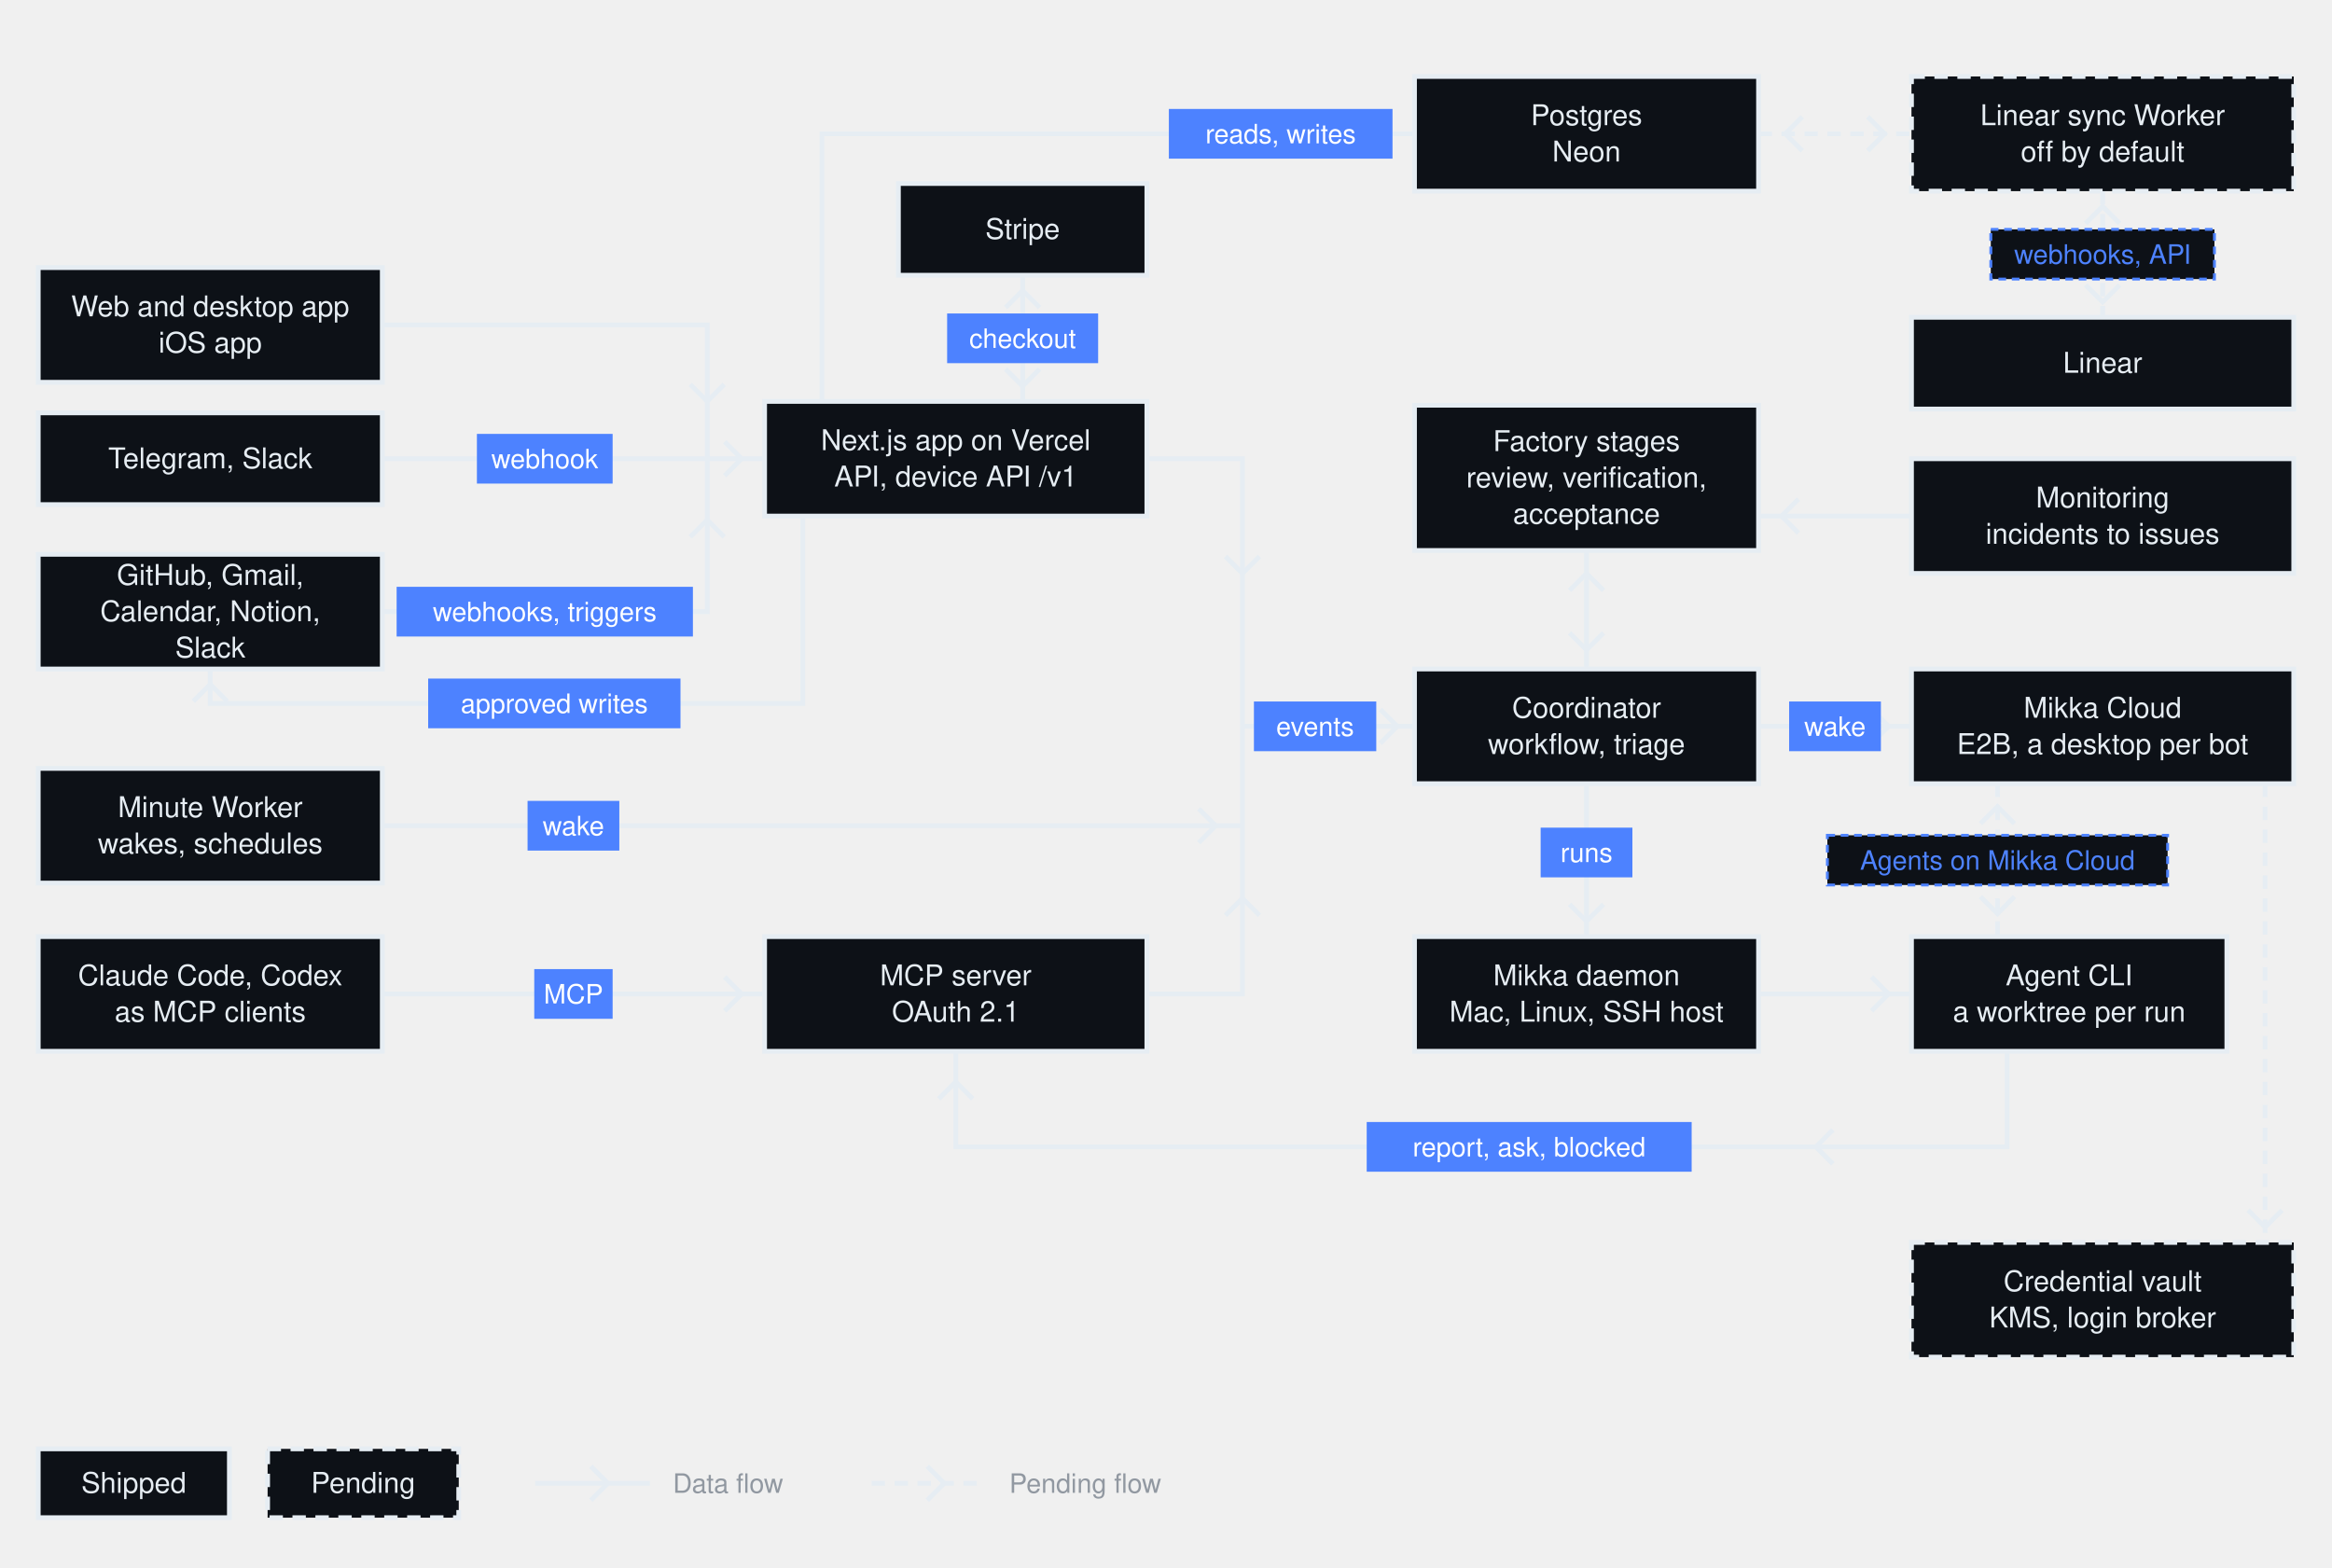
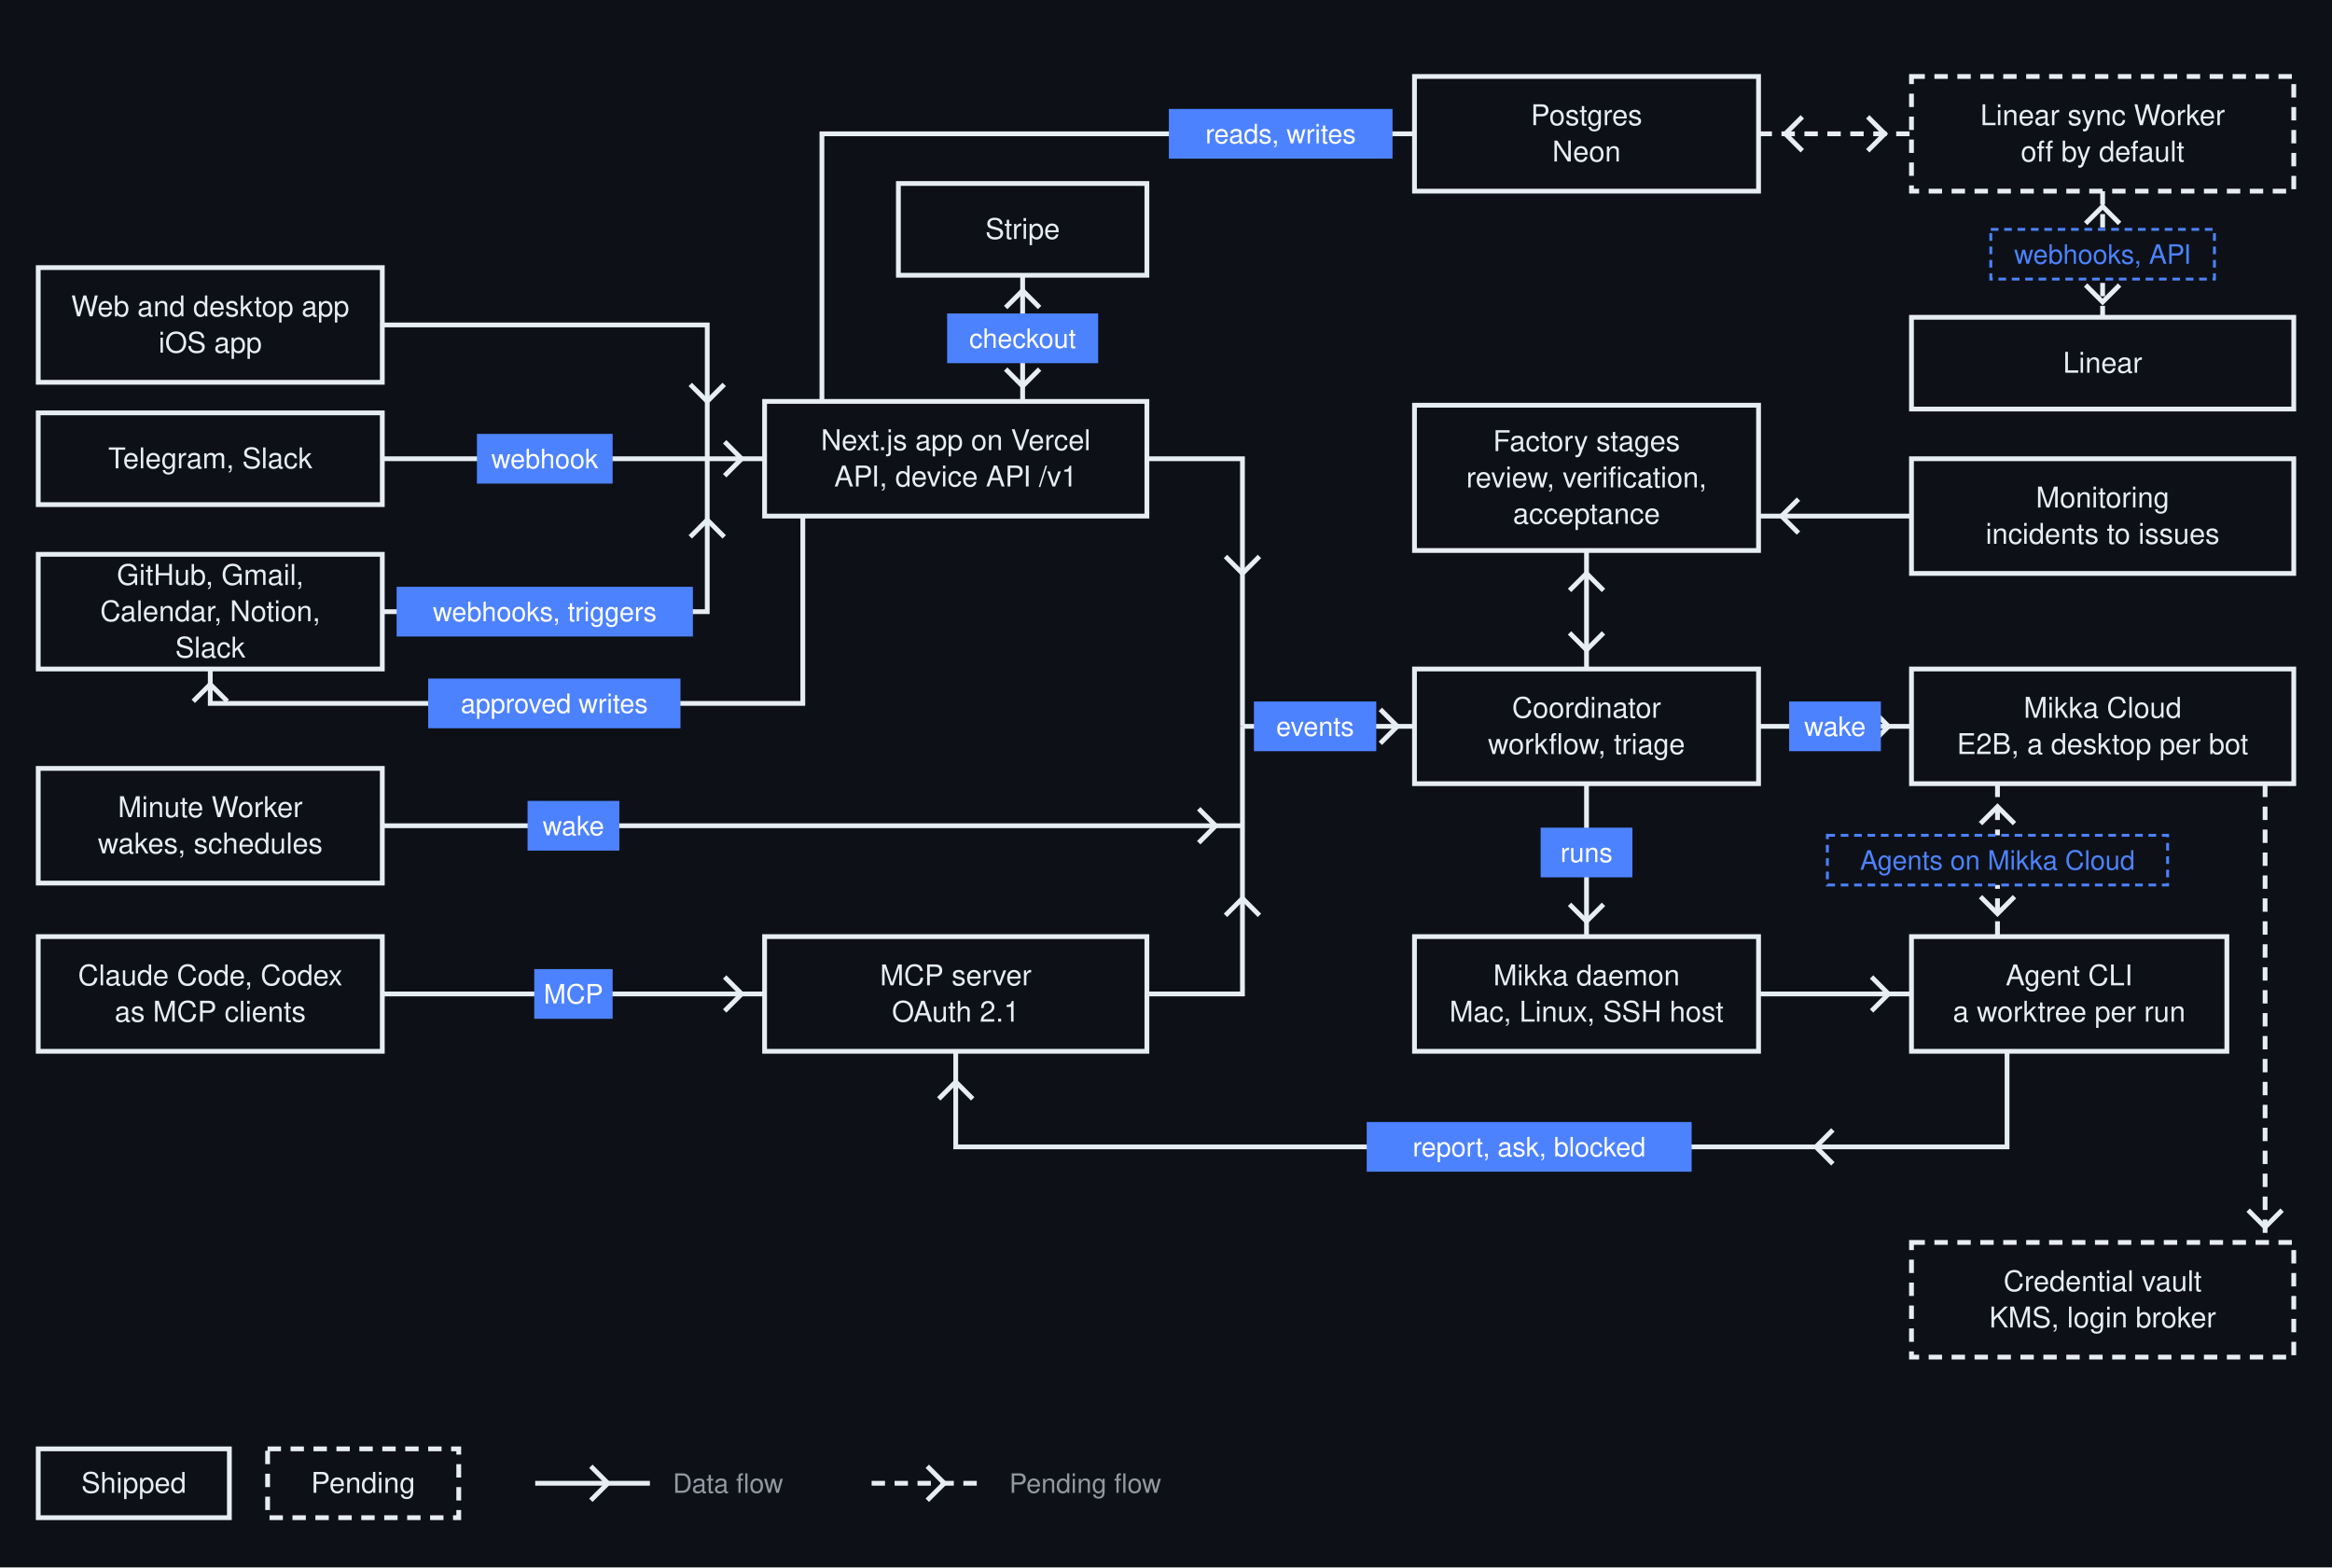
<svg xmlns="http://www.w3.org/2000/svg" width="1220" height="820" viewBox="0 0 1220 820" font-family="-apple-system, BlinkMacSystemFont, &quot;Segoe UI&quot;, Helvetica, Arial, &quot;PingFang SC&quot;, &quot;Noto Sans CJK SC&quot;, &quot;Microsoft YaHei&quot;, sans-serif" role="img" aria-label="Mikka architecture">
+   <rect width="1220" height="820" fill="#0d1117" />
  <path d="M200 170 L370 170 L370 240" fill="none" stroke="#e6edf3" stroke-width="2.5" />
  <path d="M362 202 L370 210 L378 202" fill="none" stroke="#e6edf3" stroke-width="2.5" stroke-linecap="square" stroke-linejoin="miter" />
  <path d="M200 320 L370 320 L370 240" fill="none" stroke="#e6edf3" stroke-width="2.5" />
  <path d="M362 280 L370 272 L378 280" fill="none" stroke="#e6edf3" stroke-width="2.5" stroke-linecap="square" stroke-linejoin="miter" />
  <path d="M200 240 L400 240" fill="none" stroke="#e6edf3" stroke-width="2.5" />
  <path d="M380 232 L388 240 L380 248" fill="none" stroke="#e6edf3" stroke-width="2.5" stroke-linecap="square" stroke-linejoin="miter" />
  <rect x="249.5" y="227" width="71" height="26" fill="#4d82ff" />
  <text x="285" y="245" text-anchor="middle" font-size="14" fill="#ffffff">webhook</text>
  <rect x="207.5" y="307" width="155" height="26" fill="#4d82ff" />
  <text x="285" y="325" text-anchor="middle" font-size="14" fill="#ffffff">webhooks, triggers</text>
  <path d="M420 270 L420 368 L110 368 L110 350" fill="none" stroke="#e6edf3" stroke-width="2.5" />
  <path d="M102 366 L110 358 L118 366" fill="none" stroke="#e6edf3" stroke-width="2.5" stroke-linecap="square" stroke-linejoin="miter" />
  <rect x="224" y="355" width="132" height="26" fill="#4d82ff" />
  <text x="290" y="373" text-anchor="middle" font-size="14" fill="#ffffff">approved writes</text>
  <path d="M535 144 L535 210" fill="none" stroke="#e6edf3" stroke-width="2.5" />
  <path d="M527 194 L535 202 L543 194" fill="none" stroke="#e6edf3" stroke-width="2.5" stroke-linecap="square" stroke-linejoin="miter" />
  <path d="M527 160 L535 152 L543 160" fill="none" stroke="#e6edf3" stroke-width="2.5" stroke-linecap="square" stroke-linejoin="miter" />
  <rect x="495.5" y="164" width="79" height="26" fill="#4d82ff" />
  <text x="535" y="182" text-anchor="middle" font-size="14" fill="#ffffff">checkout</text>
  <path d="M200 520 L400 520" fill="none" stroke="#e6edf3" stroke-width="2.5" />
  <path d="M380 512 L388 520 L380 528" fill="none" stroke="#e6edf3" stroke-width="2.5" stroke-linecap="square" stroke-linejoin="miter" />
  <rect x="279.5" y="507" width="41" height="26" fill="#4d82ff" />
  <text x="300" y="525" text-anchor="middle" font-size="14" fill="#ffffff">MCP</text>
  <path d="M430 210 L430 70 L740 70" fill="none" stroke="#e6edf3" stroke-width="2.5" />
  <path d="M720 62 L728 70 L720 78" fill="none" stroke="#e6edf3" stroke-width="2.5" stroke-linecap="square" stroke-linejoin="miter" />
  <rect x="611.5" y="57" width="117" height="26" fill="#4d82ff" />
  <text x="670" y="75" text-anchor="middle" font-size="14" fill="#ffffff">reads, writes</text>
  <path d="M920 70 L1000 70" fill="none" stroke="#e6edf3" stroke-width="2.5" stroke-dasharray="7 5" />
  <path d="M942 62 L934 70 L942 78" fill="none" stroke="#e6edf3" stroke-width="2.5" stroke-linecap="square" stroke-linejoin="miter" />
  <path d="M978 62 L986 70 L978 78" fill="none" stroke="#e6edf3" stroke-width="2.5" stroke-linecap="square" stroke-linejoin="miter" />
  <path d="M1100 100 L1100 166" fill="none" stroke="#e6edf3" stroke-width="2.5" stroke-dasharray="7 5" />
  <path d="M1092 150 L1100 158 L1108 150" fill="none" stroke="#e6edf3" stroke-width="2.5" stroke-linecap="square" stroke-linejoin="miter" />
  <path d="M1092 116 L1100 108 L1108 116" fill="none" stroke="#e6edf3" stroke-width="2.5" stroke-linecap="square" stroke-linejoin="miter" />
  <rect x="1041.5" y="120" width="117" height="26" fill="#0d1117" stroke="#4d82ff" stroke-width="1.5" stroke-dasharray="4 3" />
  <text x="1100" y="138" text-anchor="middle" font-size="14" fill="#4d82ff">webhooks, API</text>
  <path d="M600 240 L650 240 L650 380" fill="none" stroke="#e6edf3" stroke-width="2.5" />
  <path d="M642 292 L650 300 L658 292" fill="none" stroke="#e6edf3" stroke-width="2.5" stroke-linecap="square" stroke-linejoin="miter" />
  <path d="M600 520 L650 520 L650 380" fill="none" stroke="#e6edf3" stroke-width="2.5" />
  <path d="M642 478 L650 470 L658 478" fill="none" stroke="#e6edf3" stroke-width="2.5" stroke-linecap="square" stroke-linejoin="miter" />
  <path d="M650 380 L740 380" fill="none" stroke="#e6edf3" stroke-width="2.5" />
  <path d="M723 372 L731 380 L723 388" fill="none" stroke="#e6edf3" stroke-width="2.5" stroke-linecap="square" stroke-linejoin="miter" />
  <rect x="656" y="367" width="64" height="26" fill="#4d82ff" />
  <text x="688" y="385" text-anchor="middle" font-size="14" fill="#ffffff">events</text>
  <path d="M200 432 L650 432" fill="none" stroke="#e6edf3" stroke-width="2.5" />
  <path d="M628 424 L636 432 L628 440" fill="none" stroke="#e6edf3" stroke-width="2.5" stroke-linecap="square" stroke-linejoin="miter" />
  <rect x="276" y="419" width="48" height="26" fill="#4d82ff" />
  <text x="300" y="437" text-anchor="middle" font-size="14" fill="#ffffff">wake</text>
  <path d="M830 288 L830 350" fill="none" stroke="#e6edf3" stroke-width="2.5" />
  <path d="M822 308 L830 300 L838 308" fill="none" stroke="#e6edf3" stroke-width="2.5" stroke-linecap="square" stroke-linejoin="miter" />
  <path d="M822 332 L830 340 L838 332" fill="none" stroke="#e6edf3" stroke-width="2.5" stroke-linecap="square" stroke-linejoin="miter" />
  <path d="M1000 270 L920 270" fill="none" stroke="#e6edf3" stroke-width="2.5" />
  <path d="M940 262 L932 270 L940 278" fill="none" stroke="#e6edf3" stroke-width="2.5" stroke-linecap="square" stroke-linejoin="miter" />
  <path d="M920 380 L1000 380" fill="none" stroke="#e6edf3" stroke-width="2.5" />
  <path d="M980 372 L988 380 L980 388" fill="none" stroke="#e6edf3" stroke-width="2.5" stroke-linecap="square" stroke-linejoin="miter" />
  <rect x="936" y="367" width="48" height="26" fill="#4d82ff" />
  <text x="960" y="385" text-anchor="middle" font-size="14" fill="#ffffff">wake</text>
  <path d="M830 410 L830 490" fill="none" stroke="#e6edf3" stroke-width="2.5" />
  <path d="M822 474 L830 482 L838 474" fill="none" stroke="#e6edf3" stroke-width="2.5" stroke-linecap="square" stroke-linejoin="miter" />
  <rect x="806" y="433" width="48" height="26" fill="#4d82ff" />
  <text x="830" y="451" text-anchor="middle" font-size="14" fill="#ffffff">runs</text>
  <path d="M920 520 L1000 520" fill="none" stroke="#e6edf3" stroke-width="2.5" />
  <path d="M980 512 L988 520 L980 528" fill="none" stroke="#e6edf3" stroke-width="2.5" stroke-linecap="square" stroke-linejoin="miter" />
  <path d="M1045 410 L1045 490" fill="none" stroke="#e6edf3" stroke-width="2.5" stroke-dasharray="7 5" />
  <path d="M1037 430 L1045 422 L1053 430" fill="none" stroke="#e6edf3" stroke-width="2.5" stroke-linecap="square" stroke-linejoin="miter" />
  <path d="M1037 470 L1045 478 L1053 470" fill="none" stroke="#e6edf3" stroke-width="2.5" stroke-linecap="square" stroke-linejoin="miter" />
  <rect x="956" y="437" width="178" height="26" fill="#0d1117" stroke="#4d82ff" stroke-width="1.5" stroke-dasharray="4 3" />
  <text x="1045" y="455" text-anchor="middle" font-size="14" fill="#4d82ff">Agents on Mikka Cloud</text>
  <path d="M1185 410 L1185 650" fill="none" stroke="#e6edf3" stroke-width="2.5" stroke-dasharray="7 5" />
  <path d="M1177 634 L1185 642 L1193 634" fill="none" stroke="#e6edf3" stroke-width="2.5" stroke-linecap="square" stroke-linejoin="miter" />
  <path d="M1050 550 L1050 600 L500 600 L500 550" fill="none" stroke="#e6edf3" stroke-width="2.5" />
  <path d="M958 592 L950 600 L958 608" fill="none" stroke="#e6edf3" stroke-width="2.5" stroke-linecap="square" stroke-linejoin="miter" />
  <path d="M492 574 L500 566 L508 574" fill="none" stroke="#e6edf3" stroke-width="2.5" stroke-linecap="square" stroke-linejoin="miter" />
  <rect x="715" y="587" width="170" height="26" fill="#4d82ff" />
  <text x="800" y="605" text-anchor="middle" font-size="14" fill="#ffffff">report, ask, blocked</text>
  <rect x="20" y="140" width="180" height="60" fill="#0d1117" stroke="#e6edf3" stroke-width="2.5" />
  <text x="110" y="165.5" text-anchor="middle" font-size="15" fill="#e6edf3">Web and desktop app</text>
  <text x="110" y="184.5" text-anchor="middle" font-size="15" fill="#e6edf3">iOS app</text>
  <rect x="20" y="216" width="180" height="48" fill="#0d1117" stroke="#e6edf3" stroke-width="2.5" />
  <text x="110" y="245" text-anchor="middle" font-size="15" fill="#e6edf3">Telegram, Slack</text>
  <rect x="20" y="290" width="180" height="60" fill="#0d1117" stroke="#e6edf3" stroke-width="2.5" />
  <text x="110" y="306" text-anchor="middle" font-size="15" fill="#e6edf3">GitHub, Gmail,</text>
  <text x="110" y="325" text-anchor="middle" font-size="15" fill="#e6edf3">Calendar, Notion,</text>
  <text x="110" y="344" text-anchor="middle" font-size="15" fill="#e6edf3">Slack</text>
  <rect x="20" y="402" width="180" height="60" fill="#0d1117" stroke="#e6edf3" stroke-width="2.5" />
  <text x="110" y="427.5" text-anchor="middle" font-size="15" fill="#e6edf3">Minute Worker</text>
  <text x="110" y="446.5" text-anchor="middle" font-size="15" fill="#e6edf3">wakes, schedules</text>
  <rect x="20" y="490" width="180" height="60" fill="#0d1117" stroke="#e6edf3" stroke-width="2.5" />
  <text x="110" y="515.5" text-anchor="middle" font-size="15" fill="#e6edf3">Claude Code, Codex</text>
  <text x="110" y="534.5" text-anchor="middle" font-size="15" fill="#e6edf3">as MCP clients</text>
  <rect x="470" y="96" width="130" height="48" fill="#0d1117" stroke="#e6edf3" stroke-width="2.5" />
  <text x="535" y="125" text-anchor="middle" font-size="15" fill="#e6edf3">Stripe</text>
  <rect x="400" y="210" width="200" height="60" fill="#0d1117" stroke="#e6edf3" stroke-width="2.5" />
  <text x="500" y="235.5" text-anchor="middle" font-size="15" fill="#e6edf3">Next.js app on Vercel</text>
  <text x="500" y="254.5" text-anchor="middle" font-size="15" fill="#e6edf3">API, device API /v1</text>
  <rect x="400" y="490" width="200" height="60" fill="#0d1117" stroke="#e6edf3" stroke-width="2.5" />
  <text x="500" y="515.5" text-anchor="middle" font-size="15" fill="#e6edf3">MCP server</text>
  <text x="500" y="534.5" text-anchor="middle" font-size="15" fill="#e6edf3">OAuth 2.1</text>
  <rect x="740" y="40" width="180" height="60" fill="#0d1117" stroke="#e6edf3" stroke-width="2.5" />
  <text x="830" y="65.5" text-anchor="middle" font-size="15" fill="#e6edf3">Postgres</text>
  <text x="830" y="84.5" text-anchor="middle" font-size="15" fill="#e6edf3">Neon</text>
  <rect x="740" y="212" width="180" height="76" fill="#0d1117" stroke="#e6edf3" stroke-width="2.5" />
  <text x="830" y="236" text-anchor="middle" font-size="15" fill="#e6edf3">Factory stages</text>
  <text x="830" y="255" text-anchor="middle" font-size="15" fill="#e6edf3">review, verification,</text>
  <text x="830" y="274" text-anchor="middle" font-size="15" fill="#e6edf3">acceptance</text>
  <rect x="740" y="350" width="180" height="60" fill="#0d1117" stroke="#e6edf3" stroke-width="2.5" />
  <text x="830" y="375.5" text-anchor="middle" font-size="15" fill="#e6edf3">Coordinator</text>
  <text x="830" y="394.5" text-anchor="middle" font-size="15" fill="#e6edf3">workflow, triage</text>
  <rect x="740" y="490" width="180" height="60" fill="#0d1117" stroke="#e6edf3" stroke-width="2.5" />
  <text x="830" y="515.5" text-anchor="middle" font-size="15" fill="#e6edf3">Mikka daemon</text>
  <text x="830" y="534.5" text-anchor="middle" font-size="15" fill="#e6edf3">Mac, Linux, SSH host</text>
  <rect x="1000" y="40" width="200" height="60" fill="#0d1117" stroke="#e6edf3" stroke-width="2.5" stroke-dasharray="7 5" />
  <text x="1100" y="65.5" text-anchor="middle" font-size="15" fill="#e6edf3">Linear sync Worker</text>
  <text x="1100" y="84.5" text-anchor="middle" font-size="15" fill="#e6edf3">off by default</text>
  <rect x="1000" y="166" width="200" height="48" fill="#0d1117" stroke="#e6edf3" stroke-width="2.5" />
  <text x="1100" y="195" text-anchor="middle" font-size="15" fill="#e6edf3">Linear</text>
  <rect x="1000" y="240" width="200" height="60" fill="#0d1117" stroke="#e6edf3" stroke-width="2.5" />
  <text x="1100" y="265.5" text-anchor="middle" font-size="15" fill="#e6edf3">Monitoring</text>
  <text x="1100" y="284.5" text-anchor="middle" font-size="15" fill="#e6edf3">incidents to issues</text>
  <rect x="1000" y="350" width="200" height="60" fill="#0d1117" stroke="#e6edf3" stroke-width="2.5" />
  <text x="1100" y="375.5" text-anchor="middle" font-size="15" fill="#e6edf3">Mikka Cloud</text>
  <text x="1100" y="394.5" text-anchor="middle" font-size="15" fill="#e6edf3">E2B, a desktop per bot</text>
  <rect x="1000" y="490" width="165" height="60" fill="#0d1117" stroke="#e6edf3" stroke-width="2.5" />
  <text x="1082.5" y="515.5" text-anchor="middle" font-size="15" fill="#e6edf3">Agent CLI</text>
  <text x="1082.5" y="534.5" text-anchor="middle" font-size="15" fill="#e6edf3">a worktree per run</text>
  <rect x="1000" y="650" width="200" height="60" fill="#0d1117" stroke="#e6edf3" stroke-width="2.5" stroke-dasharray="7 5" />
  <text x="1100" y="675.5" text-anchor="middle" font-size="15" fill="#e6edf3">Credential vault</text>
  <text x="1100" y="694.5" text-anchor="middle" font-size="15" fill="#e6edf3">KMS, login broker</text>
  <rect x="20" y="758" width="100" height="36" fill="#0d1117" stroke="#e6edf3" stroke-width="2.5" />
  <text x="70" y="781" text-anchor="middle" font-size="15" fill="#e6edf3">Shipped</text>
  <rect x="140" y="758" width="100" height="36" fill="#0d1117" stroke="#e6edf3" stroke-width="2.5" stroke-dasharray="7 5" />
  <text x="190" y="781" text-anchor="middle" font-size="15" fill="#e6edf3">Pending</text>
  <path d="M280 776 L340 776" fill="none" stroke="#e6edf3" stroke-width="2.5" />
  <path d="M310 768 L318 776 L310 784" fill="none" stroke="#e6edf3" stroke-width="2.5" stroke-linecap="square" stroke-linejoin="miter" />
  <text x="352" y="781" font-size="14" fill="#9198a1">Data flow</text>
  <path d="M456 776 L516 776" fill="none" stroke="#e6edf3" stroke-width="2.5" stroke-dasharray="7 5" />
  <path d="M486 768 L494 776 L486 784" fill="none" stroke="#e6edf3" stroke-width="2.5" stroke-linecap="square" stroke-linejoin="miter" />
  <text x="528" y="781" font-size="14" fill="#9198a1">Pending flow</text>
</svg>
